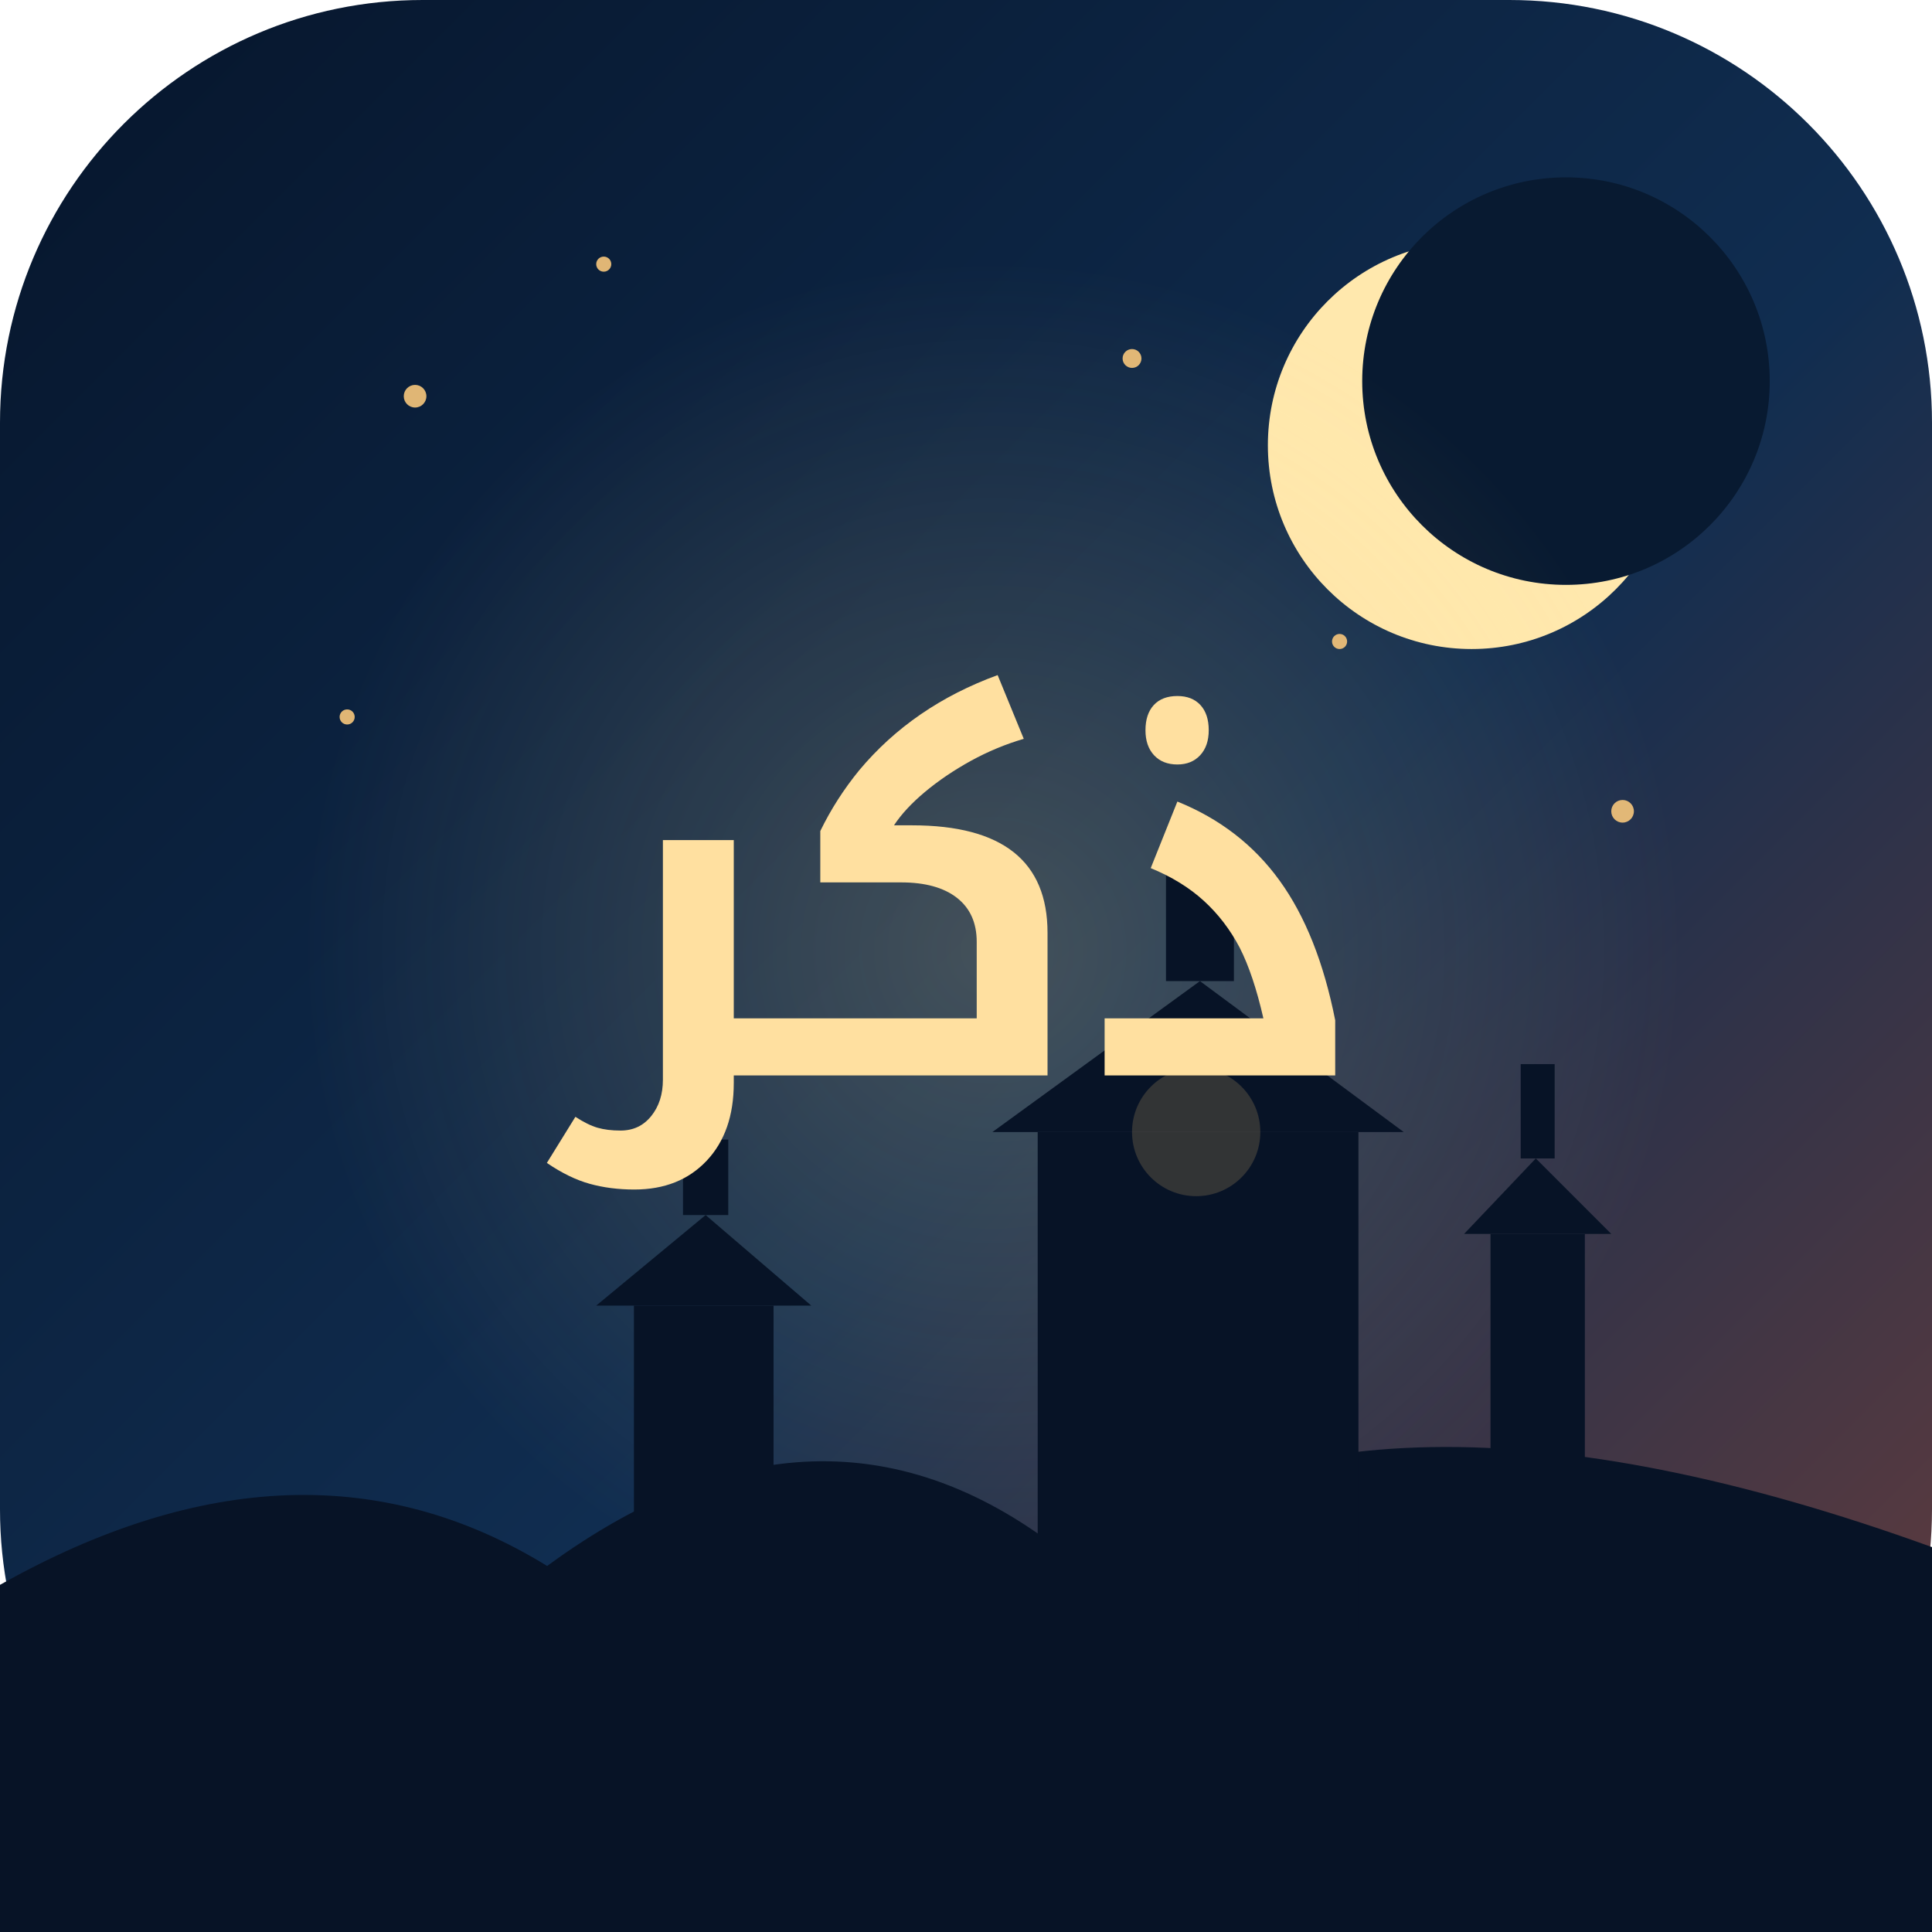
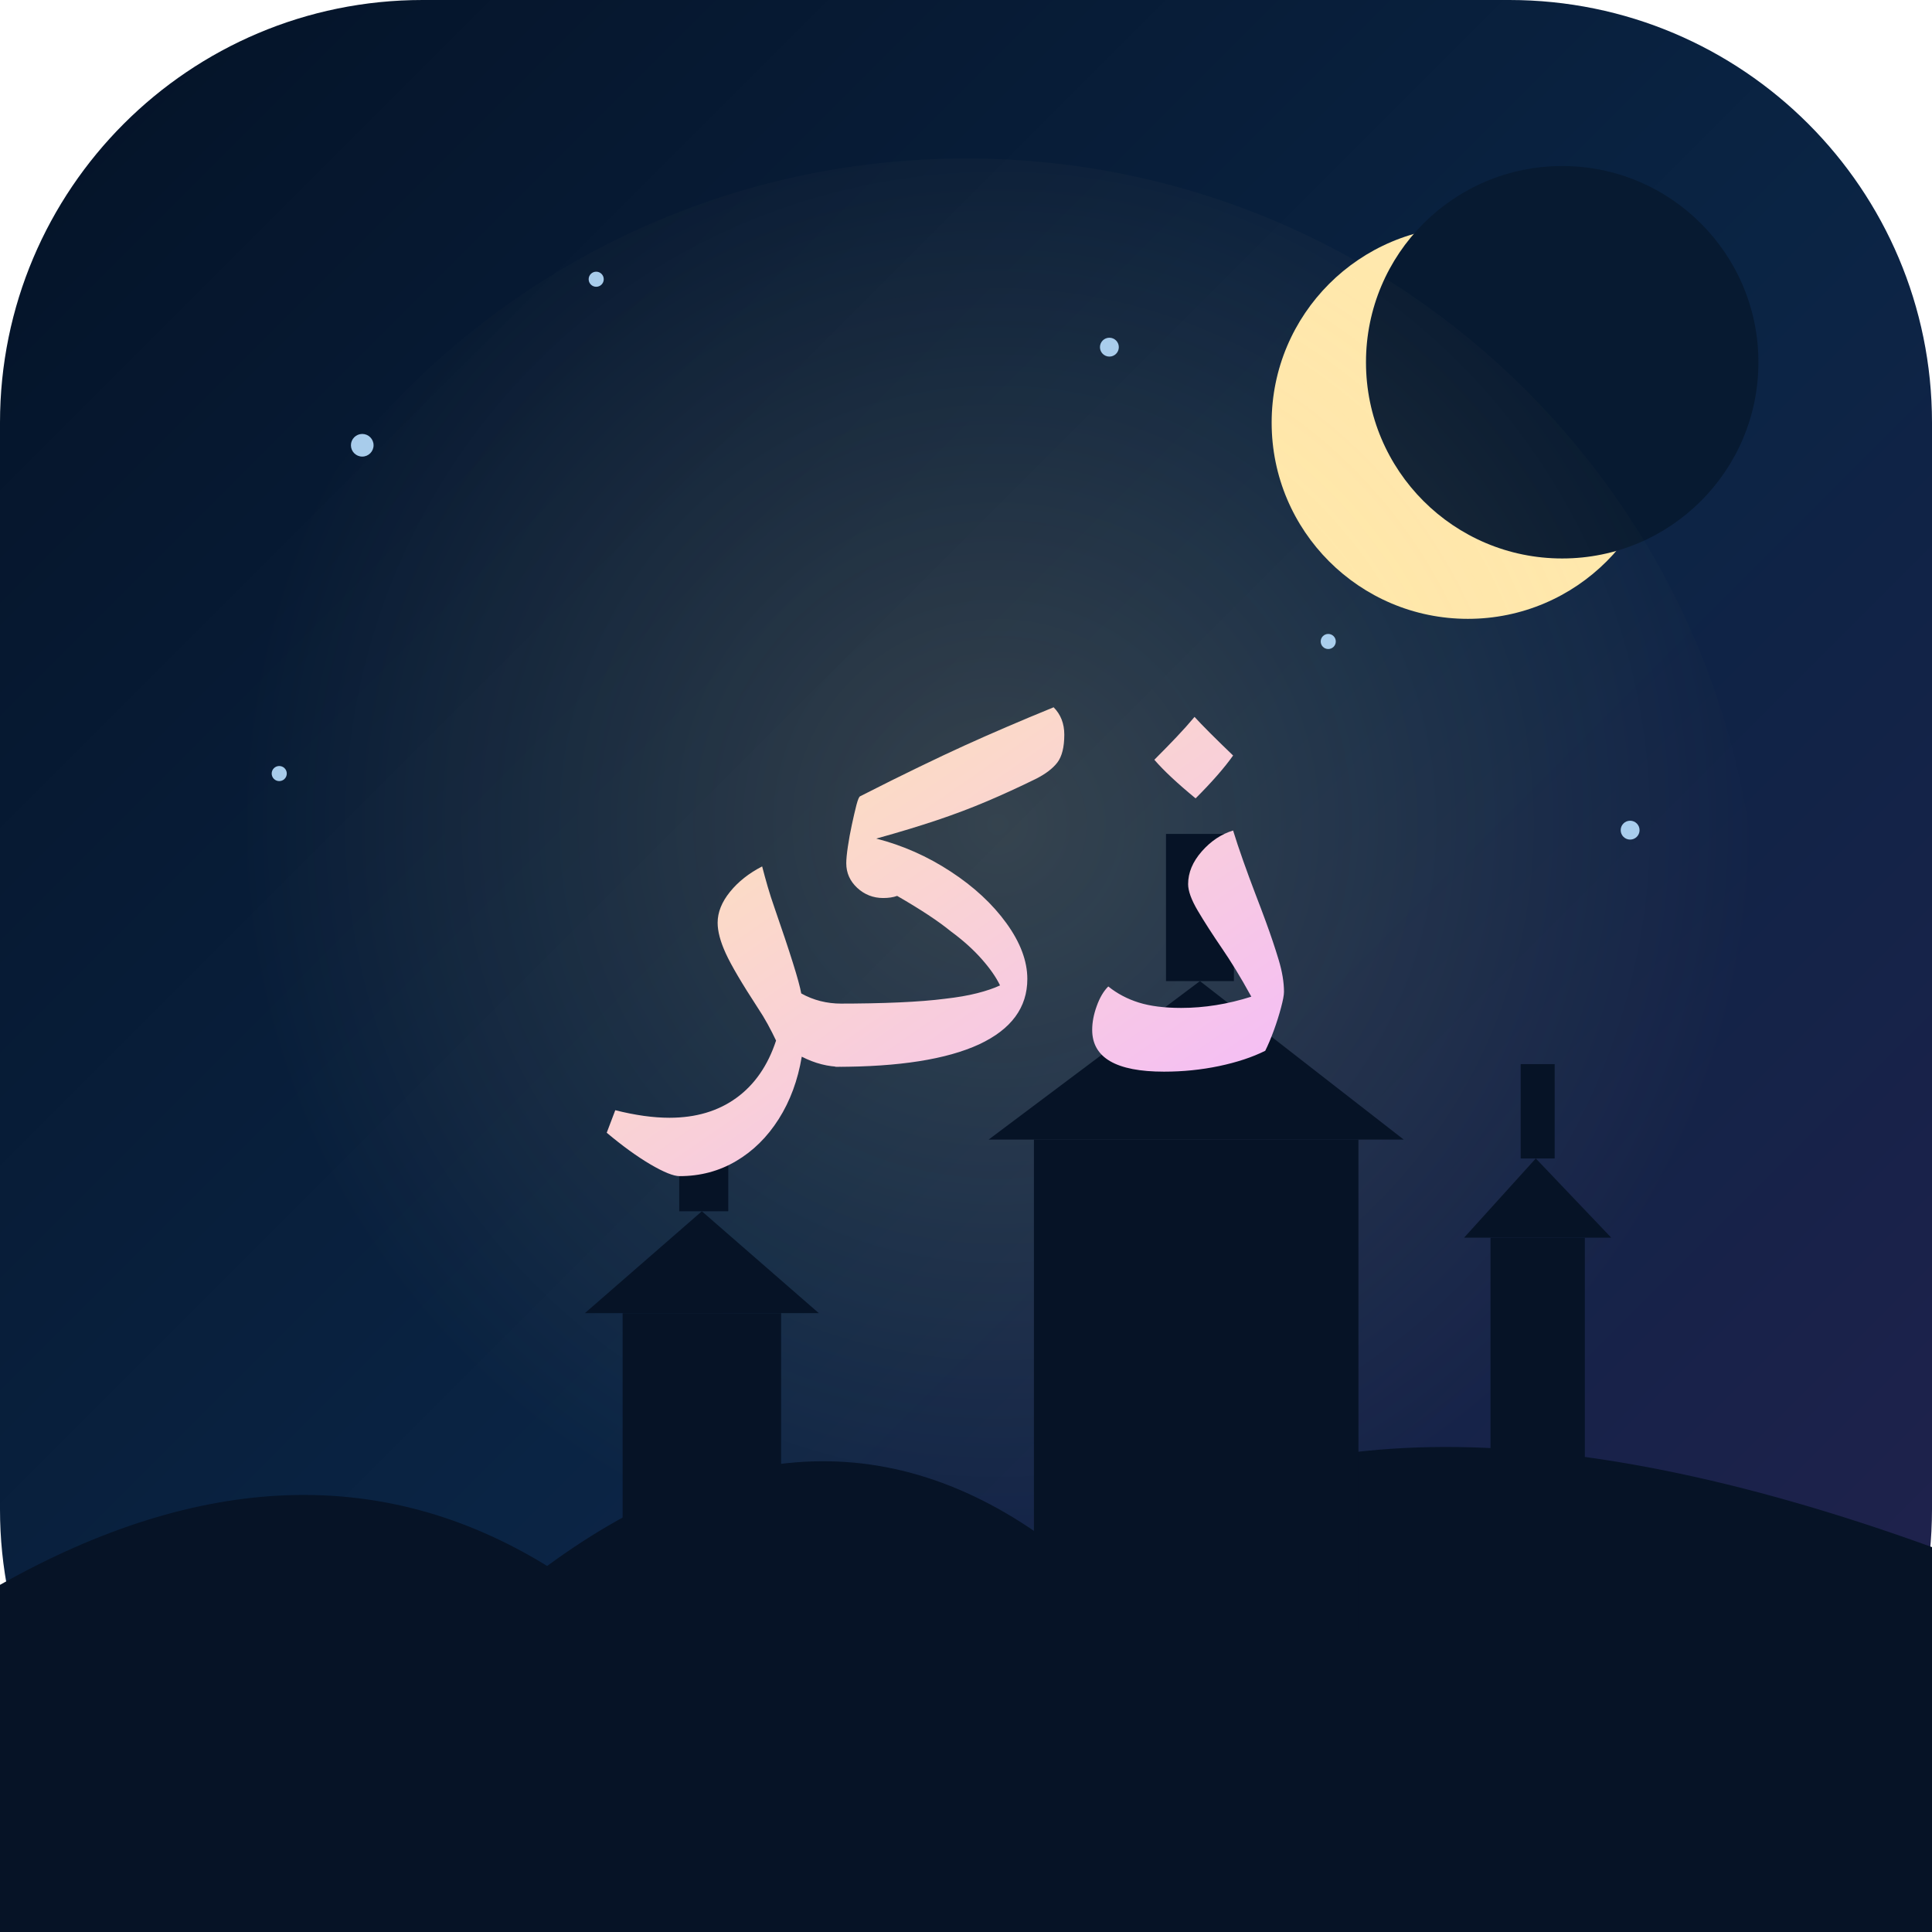
<svg xmlns="http://www.w3.org/2000/svg" viewBox="0 0 512 512">
  <defs>
    <linearGradient id="bg" x1="0" y1="0" x2="1" y2="1">
-       <stop offset="0" stop-color="#06152b" />
-       <stop offset=".55" stop-color="#102d50" />
-       <stop offset="1" stop-color="#6b3d3b" />
+       <stop offset="0" stop-color="#041226" />
+       <stop offset=".52" stop-color="#0a2444" />
+       <stop offset="1" stop-color="#24214e" />
    </linearGradient>
-     <radialGradient id="glow" cx="52%" cy="48%" r="45%">
-       <stop offset="0" stop-color="#ffd98a" stop-opacity=".22" />
+     <radialGradient id="halo" cx="52%" cy="42%" r="48%">
+       <stop offset="0" stop-color="#ffd98a" stop-opacity=".18" />
      <stop offset="1" stop-color="#ffd98a" stop-opacity="0" />
    </radialGradient>
+     <linearGradient id="ink" x1="0" y1="0" x2="1" y2="1">
+       <stop offset="0" stop-color="#ffe8b0" />
+       <stop offset="1" stop-color="#f3b8ff" />
+     </linearGradient>
  </defs>
  <rect width="512" height="512" rx="112" fill="url(#bg)" />
-   <circle cx="390" cy="118" r="54" fill="#ffe8ad" />
-   <circle cx="415" cy="101" r="54" fill="#081a31" />
-   <circle cx="255" cy="260" r="205" fill="url(#glow)" />
-   <g fill="#f7c77b" opacity=".9">
-     <circle cx="110" cy="105" r="3" />
-     <circle cx="160" cy="70" r="2" />
-     <circle cx="300" cy="95" r="2.5" />
-     <circle cx="355" cy="170" r="2" />
-     <circle cx="92" cy="190" r="2" />
-     <circle cx="430" cy="215" r="3" />
+   <circle cx="389" cy="112" r="52" fill="#ffe8ad" />
+   <circle cx="414" cy="96" r="52" fill="#071a31" />
+   <circle cx="256" cy="252" r="210" fill="url(#halo)" />
+   <g fill="#b9dfff" opacity=".9">
+     <circle cx="96" cy="118" r="3" />
+     <circle cx="158" cy="74" r="2" />
+     <circle cx="294" cy="92" r="2.5" />
+     <circle cx="352" cy="170" r="2" />
+     <circle cx="74" cy="205" r="2" />
+     <circle cx="432" cy="220" r="2.5" />
  </g>
-   <g fill="#071326">
+   <g fill="#061326">
    <path d="M0 420 Q80 375 145 415 Q220 360 285 414 Q360 355 512 410 V512 H0Z" />
-     <path d="M168 432 V346 H205 V432Z" />
-     <path d="M158 346 H215 L187 322Z" />
-     <path d="M181 322 V302 H193 V322Z" />
-     <path d="M275 432 V300 H360 V432Z" />
-     <path d="M263 300 H372 L318 260Z" />
-     <path d="M309 260 V222 H327 V260Z" />
-     <path d="M395 432 V327 H420 V432Z" />
-     <path d="M388 327 H427 L407 307Z" />
+     <path d="M165 432 V348 H207 V432Z" />
+     <path d="M155 348 H217 L186 321Z" />
+     <path d="M180 321 V300 H193 V321Z" />
+     <path d="M274 432 V302 H360 V432Z" />
+     <path d="M262 302 H372 L318 260Z" />
+     <path d="M309 260 V221 H327 V260Z" />
+     <path d="M395 432 V328 H420 V432Z" />
+     <path d="M388 328 H427 L407 307Z" />
    <path d="M403 307 V282 H412 V307Z" />
-     <circle cx="317" cy="300" r="17" fill="#f6c77b" opacity=".18" />
  </g>
-   <text x="256" y="285" text-anchor="middle" direction="rtl" font-family="Noto Kufi Arabic, Noto Sans Arabic, sans-serif" font-size="126" font-weight="600" fill="#ffe0a0">ذكر</text>
+   <text x="256" y="284" text-anchor="middle" direction="rtl" font-family="Noto Naskh Arabic, Amiri, serif" font-size="142" font-weight="700" fill="url(#ink)">ذكر</text>
</svg>
